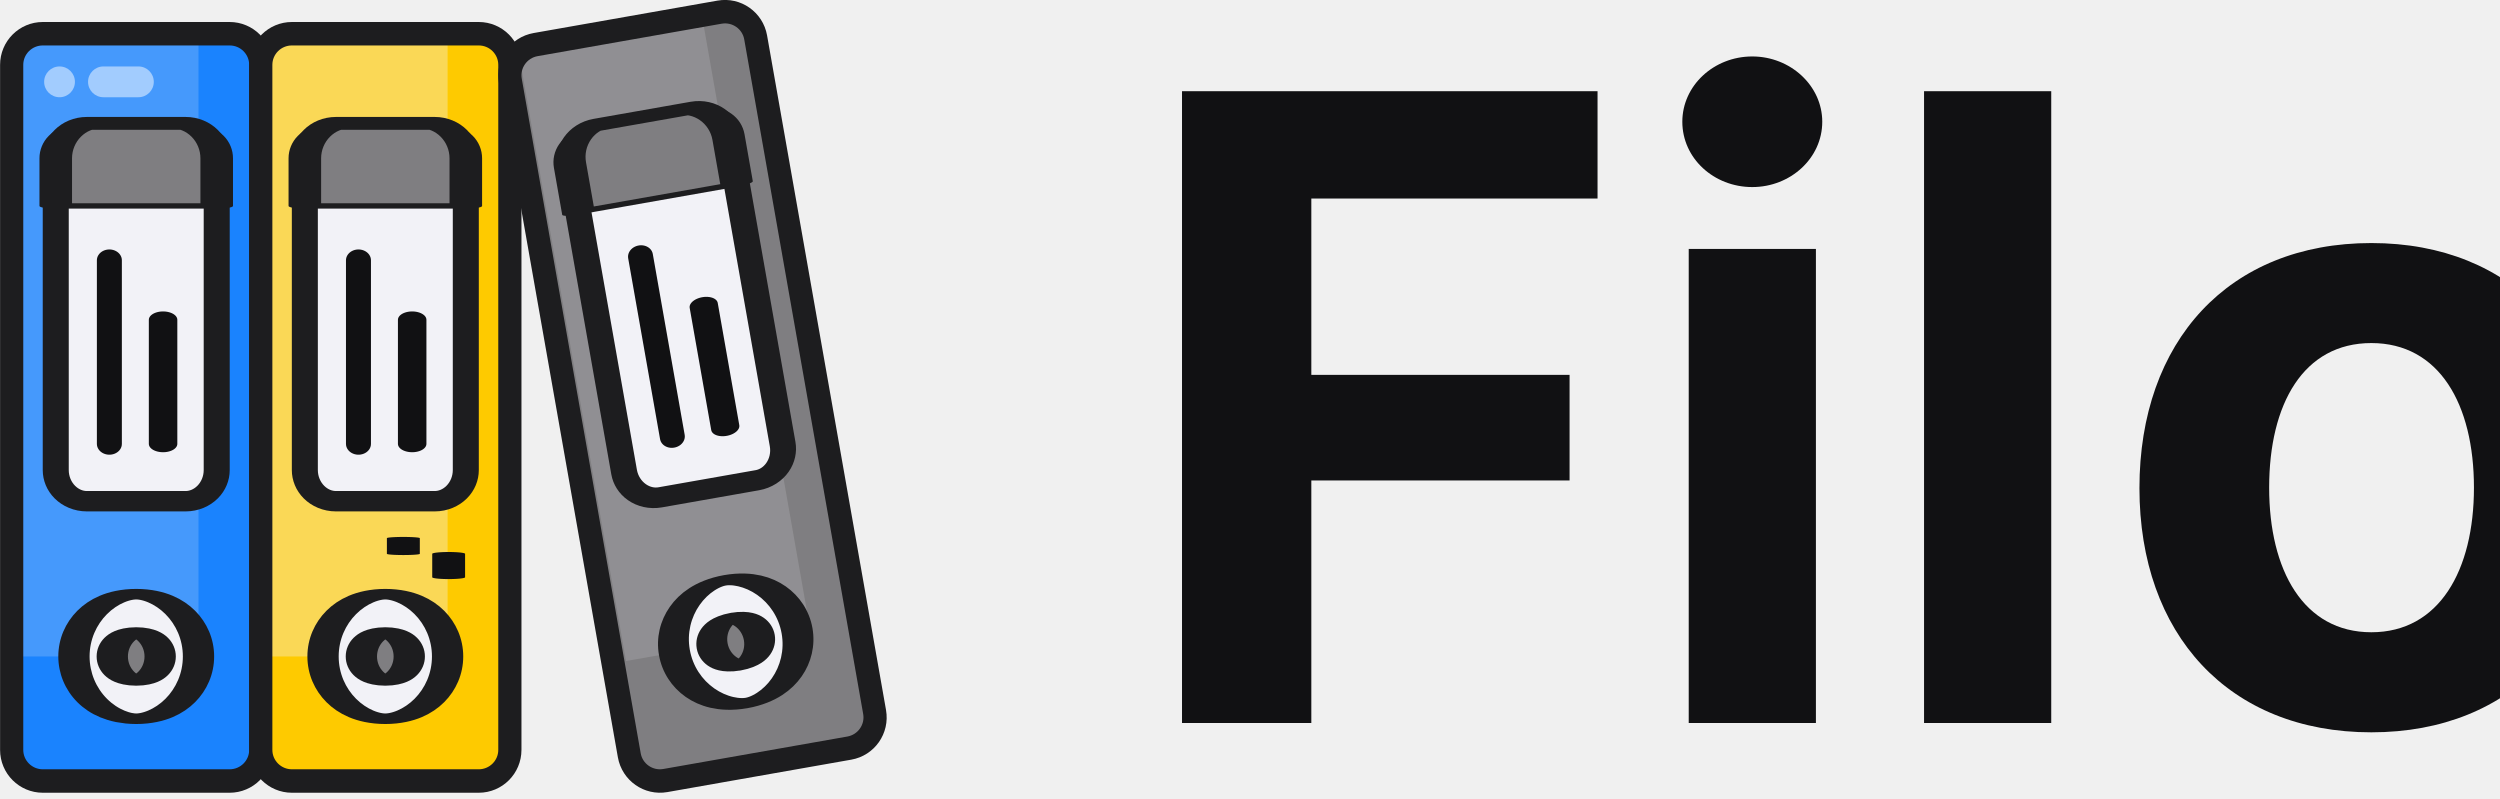
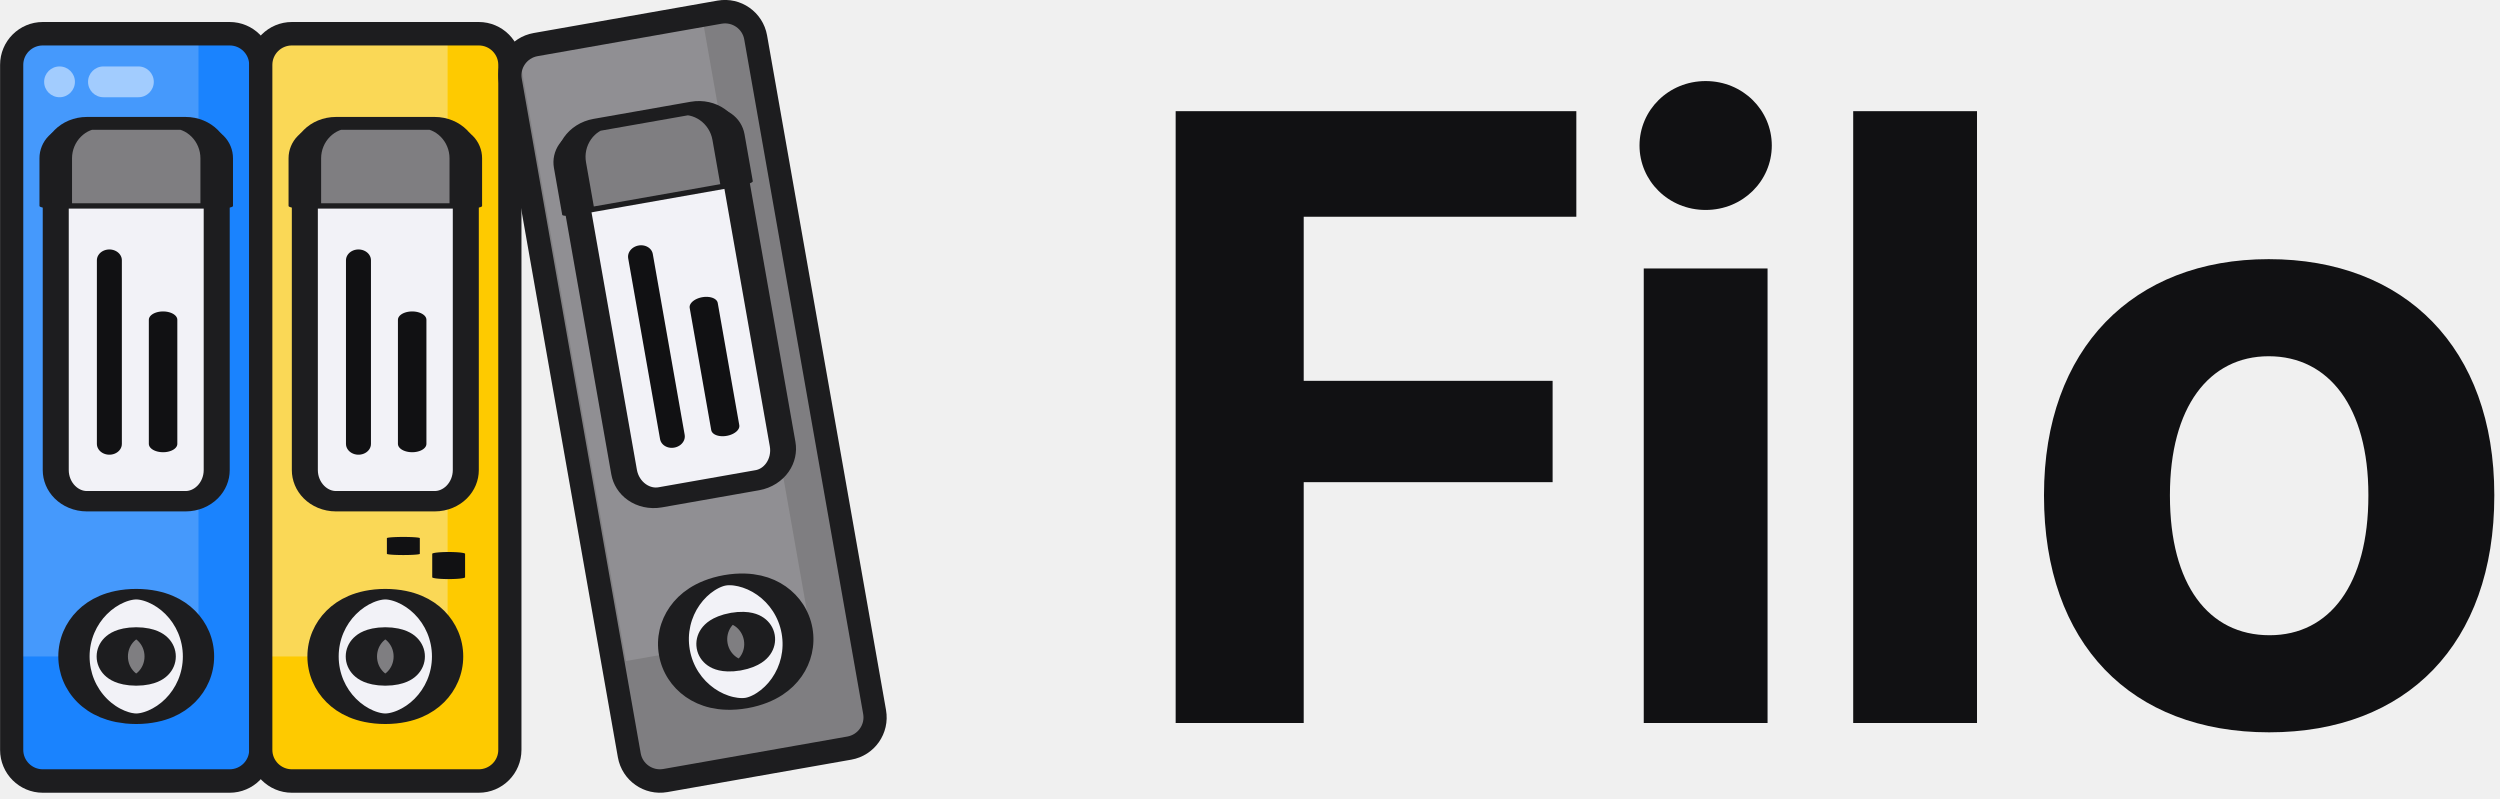
<svg xmlns="http://www.w3.org/2000/svg" width="100%" height="100%" viewBox="0 0 357 114" version="1.1" xml:space="preserve" style="fill-rule:evenodd;clip-rule:evenodd;stroke-linecap:round;stroke-linejoin:round;stroke-miterlimit:1.5;">
-   <g transform="matrix(1,0,0,1,-474.612,-145.079)">
-     <g transform="matrix(0.5132,0,0,0.5132,180.831,92.4505)">
-       <g transform="matrix(241.621,0,0,241.621,1272.99,303.727)">
-             </g>
-       <text x="885.425px" y="303.727px" style="font-family:'SFProDisplay-Bold', 'SF Pro Display';font-weight:700;font-size:241.621px;fill:rgb(17,17,19);">Filo</text>
+   <g transform="matrix(1,0,0,1,-702.724,-145.079)">
+     <g transform="matrix(0.5132,0,0,0.5132,408.943,92.4505)">
+       <path d="M899.582,303.727L935.212,303.727L935.212,236.715L1004.47,236.715L1004.47,208.518L935.212,208.518L935.212,162.86L1011.07,162.86L1011.07,133.483L899.582,133.483L899.582,303.727Z" style="fill:rgb(17,17,19);fill-rule:nonzero;" />
    </g>
-     <g>
+     <g transform="matrix(0.5132,0,0,0.5132,408.943,92.4505)">
+       <path d="M1047.06,160.972C1057.44,160.972 1065.46,152.832 1065.46,143.039C1065.46,133.247 1057.44,125.106 1047.06,125.106C1036.67,125.106 1028.65,133.247 1028.65,143.039C1028.65,152.832 1036.67,160.972 1047.06,160.972ZM1029.83,303.727L1064.28,303.727L1064.28,177.253L1029.83,177.253L1029.83,303.727Z" style="fill:rgb(17,17,19);fill-rule:nonzero;" />
+     </g>
+     <g transform="matrix(0.5132,0,0,0.5132,408.943,92.4505)">
+       <rect x="1088.11" y="133.483" width="34.45" height="170.244" style="fill:rgb(17,17,19);fill-rule:nonzero;" />
+     </g>
+     <g transform="matrix(0.5132,0,0,0.5132,408.943,92.4505)">
+       <path d="M1203.85,306.322C1242.08,306.322 1266.5,281.783 1266.5,240.49L1266.5,240.254C1266.5,199.315 1241.6,174.658 1203.73,174.658C1165.98,174.658 1141.2,199.551 1141.2,240.254L1141.2,240.49C1141.2,281.665 1165.39,306.322 1203.85,306.322ZM1203.97,279.305C1186.98,279.305 1176.24,265.266 1176.24,240.49L1176.24,240.254C1176.24,215.832 1187.1,201.675 1203.73,201.675C1220.49,201.675 1231.46,215.832 1231.46,240.254L1231.46,240.49C1231.46,265.148 1220.72,279.305 1203.97,279.305Z" style="fill:rgb(17,17,19);fill-rule:nonzero;" />
+     </g>
+     <g transform="matrix(1,0,0,1,228.112,0)">
      <g transform="matrix(1.1116,0,0,1.1116,-310.607,-237.265)">
        <g transform="matrix(0.863356,0,0,0.873352,208.922,58.2688)">
          <path d="M615,336.659C615,334.129 612.926,332.079 610.367,332.079L582.568,332.079C580.01,332.079 577.935,334.129 577.935,336.659L577.935,437.42C577.935,439.949 580.01,442 582.568,442L610.367,442C612.926,442 615,439.949 615,437.42L615,336.659Z" style="fill:rgb(26,131,254);" />
          <clipPath id="_clip1">
            <path d="M615,336.659C615,334.129 612.926,332.079 610.367,332.079L582.568,332.079C580.01,332.079 577.935,334.129 577.935,336.659L577.935,437.42C577.935,439.949 580.01,442 582.568,442L610.367,442C612.926,442 615,439.949 615,437.42L615,336.659Z" />
          </clipPath>
          <g clip-path="url(#_clip1)">
            <g transform="matrix(0.781489,0,0,0.858383,205.728,101.846)">
              <rect x="476.279" y="268.217" width="35.571" height="106.714" style="fill:rgb(242,242,247);fill-opacity:0.2;" />
            </g>
          </g>
          <path d="M615,336.659C615,334.129 612.926,332.079 610.367,332.079L582.568,332.079C580.01,332.079 577.935,334.129 577.935,336.659L577.935,437.42C577.935,439.949 580.01,442 582.568,442L610.367,442C612.926,442 615,439.949 615,437.42L615,336.659Z" style="fill:none;stroke:rgb(29,29,31);stroke-width:3.45px;" />
        </g>
        <g transform="matrix(0.557887,0,0,0.437187,391.125,215.11)">
          <path d="M615,341.228C615,338.801 614.245,336.474 612.9,334.758C611.555,333.043 609.732,332.079 607.83,332.079C601.282,332.079 591.653,332.079 585.105,332.079C583.204,332.079 581.38,333.043 580.035,334.758C578.691,336.474 577.935,338.801 577.935,341.228C577.935,361.927 577.935,412.152 577.935,432.851C577.935,435.277 578.691,437.604 580.035,439.32C581.38,441.036 583.204,442 585.105,442C591.653,442 601.282,442 607.83,442C609.732,442 611.555,441.036 612.9,439.32C614.245,437.604 615,435.277 615,432.851C615,412.152 615,361.927 615,341.228Z" style="fill:rgb(242,242,247);stroke:rgb(29,29,31);stroke-width:5.99px;" />
        </g>
        <g transform="matrix(0.431678,0,0,0.145559,466.404,371.953)">
          <path d="M615,387.025C615,356.679 606.705,332.079 596.472,332.079L596.463,332.079C586.23,332.079 577.935,356.679 577.935,387.025L577.935,387.039C577.935,401.616 579.888,415.595 583.363,425.902C586.839,436.21 591.553,442 596.468,442L596.468,442C606.703,442 615,417.393 615,387.039L615,387.025Z" style="fill:rgb(242,242,247);stroke:rgb(29,29,31);stroke-width:9.31px;" />
        </g>
        <g transform="matrix(0.165964,0,0,0.0559618,624.894,406.631)">
          <path d="M615,387.009C615,356.672 606.707,332.079 596.478,332.079L596.457,332.079C586.228,332.079 577.935,356.672 577.935,387.009C577.935,387.029 577.935,387.049 577.935,387.07C577.935,417.407 586.228,442 596.457,442C596.464,442 596.471,442 596.478,442C606.707,442 615,417.407 615,387.07L615,387.009Z" style="fill:rgb(127,126,129);stroke:rgb(29,29,31);stroke-width:24.22px;" />
        </g>
        <g transform="matrix(0.557887,0,0,0.0921017,391.125,329.705)">
          <path d="M615,375.509C615,363.991 614.245,352.944 612.9,344.799C611.555,336.654 609.732,332.079 607.83,332.079C601.282,332.079 591.653,332.079 585.105,332.079C583.204,332.079 581.38,336.654 580.035,344.799C578.691,352.944 577.935,363.991 577.935,375.509C577.935,406.237 577.935,442 577.935,442L615,442L615,375.509Z" style="fill:rgb(127,126,129);stroke:rgb(29,29,31);stroke-width:7.5px;" />
        </g>
        <g transform="matrix(1,0,0,0.865681,24.3036,67.1845)">
          <path d="M696.133,385.589L696.133,358.34" style="fill:none;stroke:rgb(17,17,19);stroke-width:3.21px;" />
        </g>
        <g transform="matrix(1,0,0,0.58514,31.203,175.358)">
          <path d="M696.133,385.589L696.133,358.34" style="fill:none;stroke:rgb(17,17,19);stroke-width:3.66px;" />
        </g>
      </g>
      <g transform="matrix(1.1116,0,0,1.1116,-275.036,-237.265)">
        <g transform="matrix(0.863356,0,0,0.873352,208.922,58.2688)">
          <path d="M615,336.659C615,334.129 612.926,332.079 610.367,332.079L582.568,332.079C580.01,332.079 577.935,334.129 577.935,336.659L577.935,437.42C577.935,439.949 580.01,442 582.568,442L610.367,442C612.926,442 615,439.949 615,437.42L615,336.659Z" style="fill:rgb(254,202,0);" />
          <clipPath id="_clip2">
            <path d="M615,336.659C615,334.129 612.926,332.079 610.367,332.079L582.568,332.079C580.01,332.079 577.935,334.129 577.935,336.659L577.935,437.42C577.935,439.949 580.01,442 582.568,442L610.367,442C612.926,442 615,439.949 615,437.42L615,336.659Z" />
          </clipPath>
          <g clip-path="url(#_clip2)">
            <g transform="matrix(0.781489,0,0,0.858383,205.728,101.846)">
              <rect x="476.279" y="268.217" width="35.571" height="106.714" style="fill:rgb(242,242,247);fill-opacity:0.35;" />
            </g>
          </g>
          <path d="M615,336.659C615,334.129 612.926,332.079 610.367,332.079L582.568,332.079C580.01,332.079 577.935,334.129 577.935,336.659L577.935,437.42C577.935,439.949 580.01,442 582.568,442L610.367,442C612.926,442 615,439.949 615,437.42L615,336.659Z" style="fill:none;stroke:rgb(29,29,31);stroke-width:3.45px;" />
        </g>
        <g transform="matrix(0.557887,0,0,0.437187,391.125,215.11)">
          <path d="M615,341.228C615,338.801 614.245,336.474 612.9,334.758C611.555,333.043 609.732,332.079 607.83,332.079C601.282,332.079 591.653,332.079 585.105,332.079C583.204,332.079 581.38,333.043 580.035,334.758C578.691,336.474 577.935,338.801 577.935,341.228C577.935,361.927 577.935,412.152 577.935,432.851C577.935,435.277 578.691,437.604 580.035,439.32C581.38,441.036 583.204,442 585.105,442C591.653,442 601.282,442 607.83,442C609.732,442 611.555,441.036 612.9,439.32C614.245,437.604 615,435.277 615,432.851C615,412.152 615,361.927 615,341.228Z" style="fill:rgb(242,242,247);stroke:rgb(29,29,31);stroke-width:5.99px;" />
        </g>
        <g transform="matrix(0.431678,0,0,0.145559,466.404,371.953)">
          <path d="M615,387.039C615,356.685 606.703,332.079 596.468,332.079C596.466,332.079 596.465,332.079 596.463,332.079C586.23,332.079 577.935,356.679 577.935,387.025L577.935,387.053C577.935,417.399 586.23,442 596.463,442L596.468,442C606.703,442 615,417.393 615,387.039L615,387.039Z" style="fill:rgb(242,242,247);stroke:rgb(29,29,31);stroke-width:9.31px;" />
        </g>
        <g transform="matrix(0.165964,0,0,0.0559618,624.894,406.631)">
          <path d="M615,387.009C615,356.672 606.707,332.079 596.478,332.079L596.457,332.079C586.228,332.079 577.935,356.672 577.935,387.009C577.935,387.029 577.935,387.049 577.935,387.07C577.935,417.407 586.228,442 596.457,442L596.478,442C606.707,442 615,417.407 615,387.07L615,387.009Z" style="fill:rgb(127,126,129);stroke:rgb(29,29,31);stroke-width:24.22px;" />
        </g>
        <g transform="matrix(0.557887,0,0,0.0921017,391.125,329.705)">
          <path d="M615,375.509C615,363.991 614.245,352.944 612.9,344.799C611.555,336.654 609.732,332.079 607.83,332.079C601.282,332.079 591.653,332.079 585.105,332.079C583.204,332.079 581.38,336.654 580.035,344.799C578.691,352.944 577.935,363.991 577.935,375.509C577.935,406.237 577.935,442 577.935,442L615,442L615,375.509Z" style="fill:rgb(127,126,129);stroke:rgb(29,29,31);stroke-width:7.5px;" />
        </g>
        <g transform="matrix(1,0,0,0.865681,24.3036,67.1845)">
          <path d="M696.133,385.589L696.133,358.34" style="fill:none;stroke:rgb(17,17,19);stroke-width:3.21px;" />
        </g>
        <g transform="matrix(1,0,0,0.58514,31.203,175.358)">
          <path d="M696.133,385.589L696.133,358.34" style="fill:none;stroke:rgb(17,17,19);stroke-width:3.66px;" />
        </g>
        <g transform="matrix(1,0,0,0.11053,35.8895,375.496)">
          <path d="M696.133,385.589L696.133,358.34" style="fill:none;stroke:rgb(17,17,19);stroke-width:4.22px;" />
        </g>
        <g transform="matrix(1,0,0,0.0738842,30.0701,386.615)">
          <path d="M696.133,385.589L696.133,358.34" style="fill:none;stroke:rgb(17,17,19);stroke-width:4.23px;" />
        </g>
      </g>
      <g transform="matrix(1.09471,-0.193027,0.193027,1.09471,-295.443,-92.4166)">
        <g transform="matrix(0.863356,0,0,0.873352,208.922,58.2688)">
          <path d="M615,336.659C615,334.129 612.926,332.079 610.367,332.079L582.568,332.079C580.01,332.079 577.935,334.129 577.935,336.659L577.935,437.42C577.935,439.949 580.01,442 582.568,442L610.367,442C612.926,442 615,439.949 615,437.42L615,336.659Z" style="fill:rgb(127,126,129);" />
          <clipPath id="_clip3">
            <path d="M615,336.659C615,334.129 612.926,332.079 610.367,332.079L582.568,332.079C580.01,332.079 577.935,334.129 577.935,336.659L577.935,437.42C577.935,439.949 580.01,442 582.568,442L610.367,442C612.926,442 615,439.949 615,437.42L615,336.659Z" />
          </clipPath>
          <g clip-path="url(#_clip3)">
            <g transform="matrix(0.781489,5.78691e-17,-4.11942e-16,0.858383,207.683,101.846)">
              <rect x="476.279" y="268.217" width="35.571" height="106.714" style="fill:rgb(242,242,247);fill-opacity:0.15;" />
            </g>
          </g>
          <path d="M615,336.659C615,334.129 612.926,332.079 610.367,332.079L582.568,332.079C580.01,332.079 577.935,334.129 577.935,336.659L577.935,437.42C577.935,439.949 580.01,442 582.568,442L610.367,442C612.926,442 615,439.949 615,437.42L615,336.659Z" style="fill:none;stroke:rgb(29,29,31);stroke-width:3.45px;" />
        </g>
        <g transform="matrix(0.557887,0,0,0.437187,391.125,215.11)">
          <path d="M615,341.228C615,338.801 614.245,336.474 612.9,334.758C611.555,333.043 609.732,332.079 607.83,332.079C601.282,332.079 591.653,332.079 585.105,332.079C583.204,332.079 581.38,333.043 580.035,334.758C578.691,336.474 577.935,338.801 577.935,341.228C577.935,361.927 577.935,412.152 577.935,432.851C577.935,435.277 578.691,437.604 580.035,439.32C581.38,441.036 583.204,442 585.105,442C591.653,442 601.282,442 607.83,442C609.732,442 611.555,441.036 612.9,439.32C614.245,437.604 615,435.277 615,432.851C615,412.152 615,361.927 615,341.228Z" style="fill:rgb(242,242,247);stroke:rgb(29,29,31);stroke-width:5.99px;" />
        </g>
        <g transform="matrix(0.431678,0,0,0.145559,466.404,371.953)">
          <path d="M615,387.039C615,356.685 606.703,332.079 596.468,332.079C596.466,332.079 596.465,332.079 596.463,332.079C586.23,332.079 577.935,356.679 577.935,387.025L577.935,387.053C577.935,417.399 586.23,442 596.463,442C596.465,442 596.466,442 596.468,442C606.703,442 615,417.393 615,387.039L615,387.039Z" style="fill:rgb(242,242,247);stroke:rgb(29,29,31);stroke-width:9.31px;" />
        </g>
        <g transform="matrix(0.165964,0,0,0.0559618,624.894,406.631)">
          <path d="M615,387.009C615,356.672 606.707,332.079 596.478,332.079L596.457,332.079C586.228,332.079 577.935,356.672 577.935,387.009L577.935,387.07C577.935,417.407 586.228,442 596.457,442L596.478,442C606.707,442 615,417.407 615,387.07L615,387.009Z" style="fill:rgb(127,126,129);stroke:rgb(29,29,31);stroke-width:24.22px;" />
        </g>
        <g transform="matrix(0.557887,0,0,0.0921017,391.125,329.705)">
          <path d="M615,375.509C615,363.991 614.245,352.944 612.9,344.799C611.555,336.654 609.732,332.079 607.83,332.079C601.282,332.079 591.653,332.079 585.105,332.079C583.204,332.079 581.38,336.654 580.035,344.799C578.691,352.944 577.935,363.991 577.935,375.509C577.935,406.237 577.935,442 577.935,442L615,442L615,375.509Z" style="fill:rgb(127,126,129);stroke:rgb(29,29,31);stroke-width:7.5px;" />
        </g>
        <g transform="matrix(1,0,0,0.865681,24.3036,67.1845)">
          <path d="M696.133,385.589L696.133,358.34" style="fill:none;stroke:rgb(17,17,19);stroke-width:3.21px;" />
        </g>
        <g transform="matrix(1,0,0,0.58514,31.203,175.358)">
          <path d="M696.133,385.589L696.133,358.34" style="fill:none;stroke:rgb(17,17,19);stroke-width:3.66px;" />
        </g>
      </g>
    </g>
-     <g transform="matrix(0.653242,0,0,0.653242,7.53032,-73.2914)">
+     <g transform="matrix(0.653242,0,0,0.653242,235.642,-73.2914)">
      <circle cx="728.036" cy="352.178" r="3.365" style="fill:white;fill-opacity:0.5;" />
    </g>
-     <g transform="matrix(1.52626,0,0,7.06923,-685.426,-2346.88)">
+     <g transform="matrix(1.52626,0,0,7.06923,-457.314,-2346.88)">
      <path d="M774.442,354.161C774.442,353.989 773.798,353.85 773.003,353.85C772.018,353.85 770.716,353.85 769.73,353.85C768.935,353.85 768.291,353.989 768.291,354.161C768.291,354.161 768.291,354.161 768.291,354.161C768.291,354.333 768.935,354.472 769.73,354.472C770.716,354.472 772.018,354.472 773.003,354.472C773.798,354.472 774.442,354.333 774.442,354.161C774.442,354.161 774.442,354.161 774.442,354.161Z" style="fill:white;fill-opacity:0.5;" />
    </g>
  </g>
</svg>
